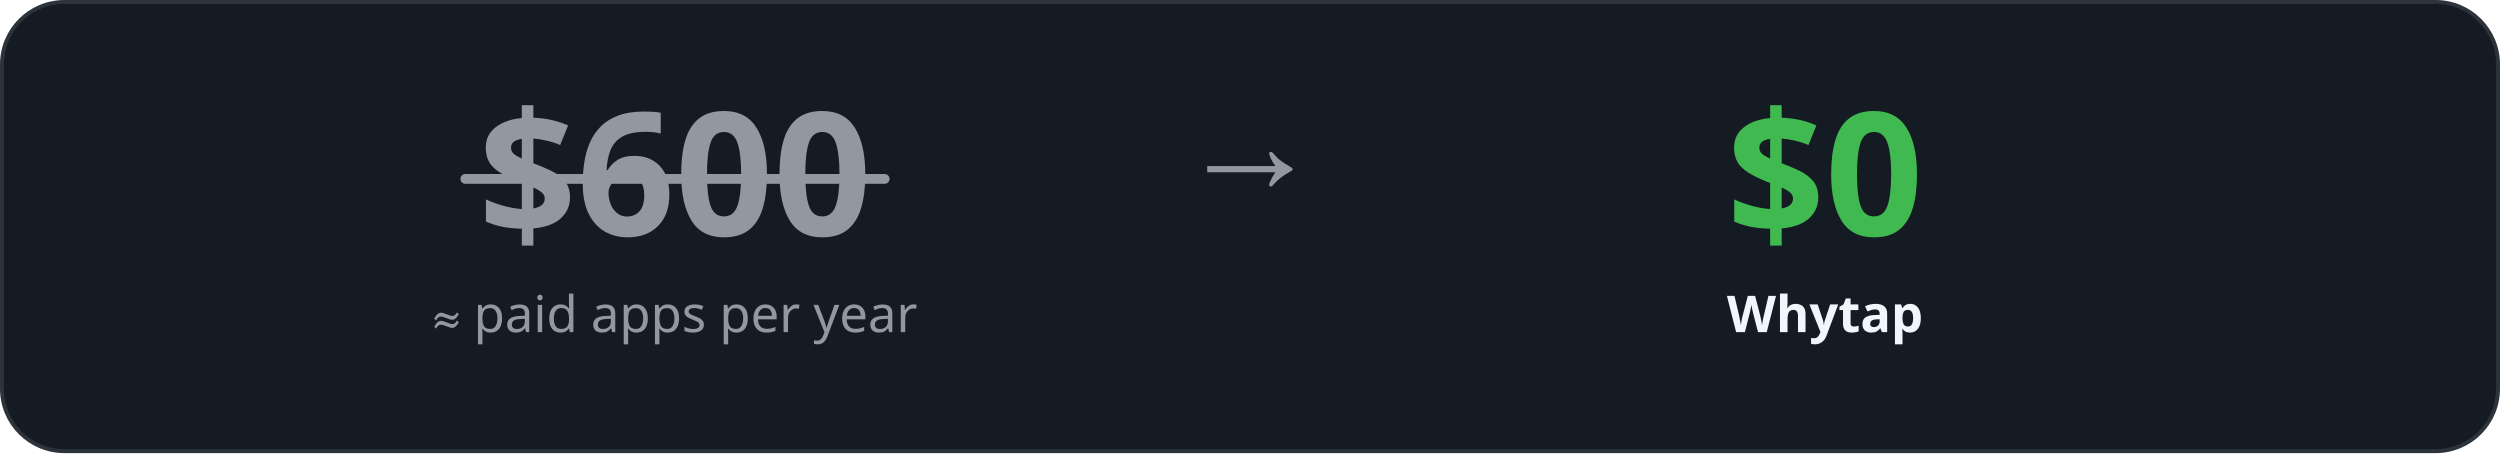
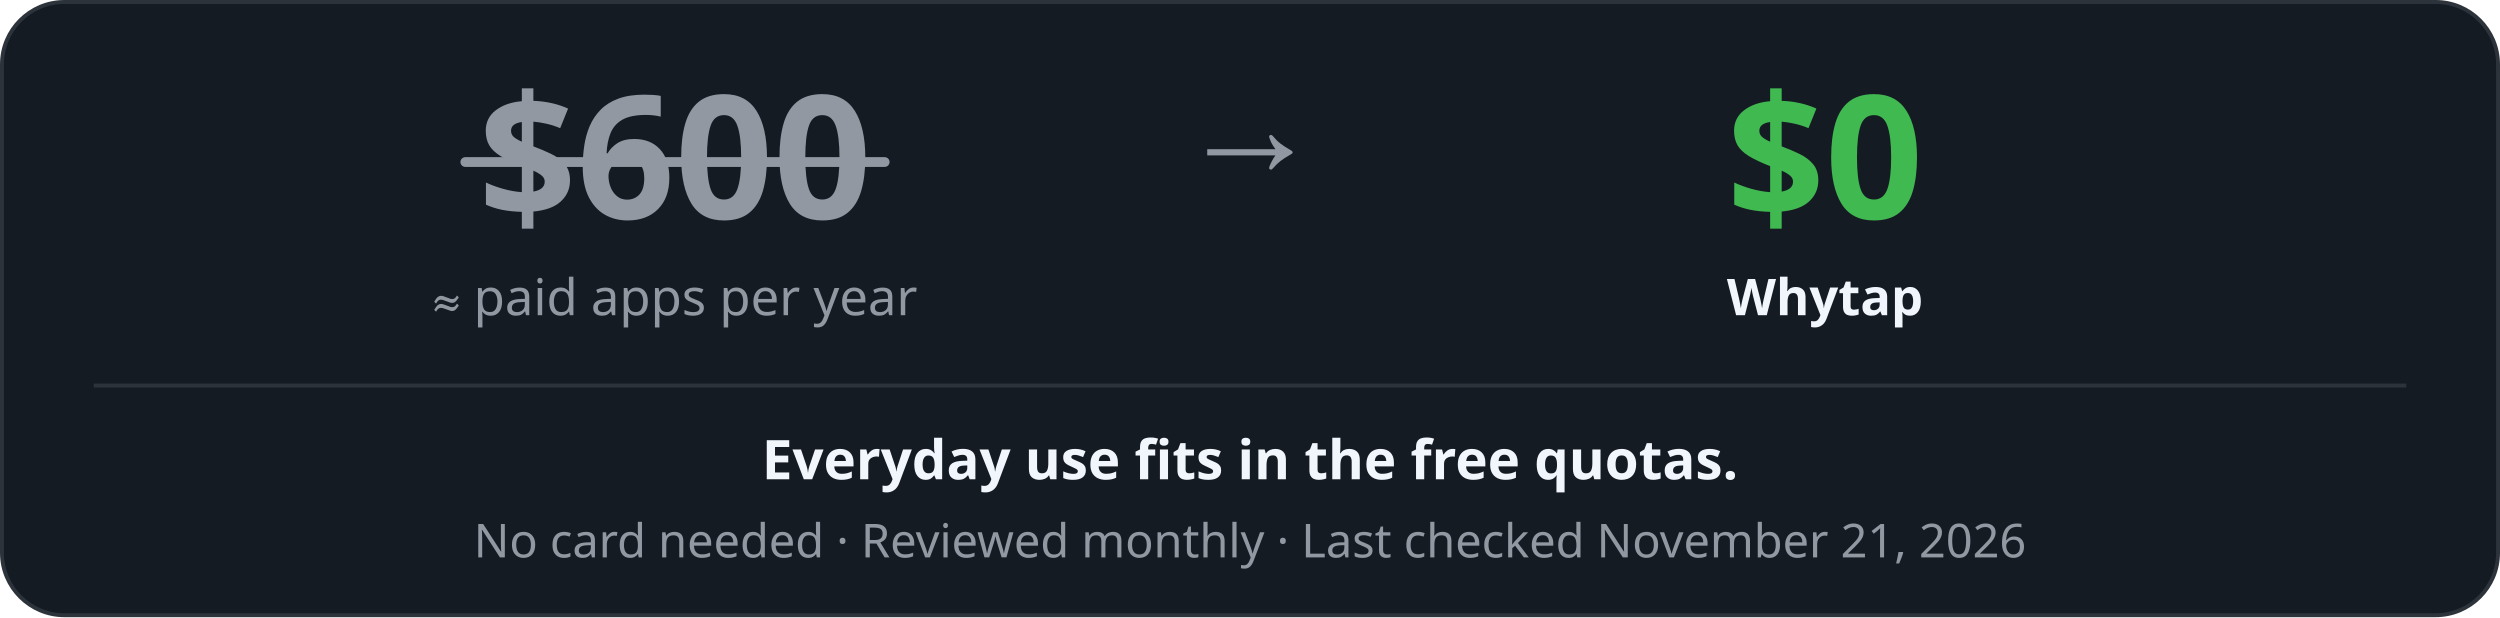
- <svg xmlns="http://www.w3.org/2000/svg" width="640" height="116" viewBox="0 0 640 116">
-   <rect x="0.5" y="0.5" width="639" height="115" rx="16" fill="#151b23" stroke="#2d333b" />
-   <text x="172.8" y="60.32" text-anchor="middle" font-family="-apple-system, BlinkMacSystemFont, 'Segoe UI', 'Noto Sans', Helvetica, Arial, sans-serif" font-size="44" font-weight="700" fill="#9198a1">$600</text>
-   <line x1="119.12" y1="45.8" x2="226.48" y2="45.8" stroke="#9198a1" stroke-width="2.5" stroke-linecap="round" />
-   <text x="172.8" y="85.02" text-anchor="middle" font-family="-apple-system, BlinkMacSystemFont, 'Segoe UI', 'Noto Sans', Helvetica, Arial, sans-serif" font-size="13" fill="#9198a1">≈ paid apps per year</text>
-   <text x="320.0" y="51.52" text-anchor="middle" font-family="-apple-system, BlinkMacSystemFont, 'Segoe UI', 'Noto Sans', Helvetica, Arial, sans-serif" font-size="26.4" fill="#9198a1">→</text>
-   <text x="467.2" y="60.32" text-anchor="middle" font-family="-apple-system, BlinkMacSystemFont, 'Segoe UI', 'Noto Sans', Helvetica, Arial, sans-serif" font-size="44" font-weight="700" fill="#3fb950">$0</text>
-   <text x="467.2" y="85.02" text-anchor="middle" font-family="-apple-system, BlinkMacSystemFont, 'Segoe UI', 'Noto Sans', Helvetica, Arial, sans-serif" font-size="13" font-weight="600" fill="#f0f6fc">Whytap</text>
+ <svg xmlns="http://www.w3.org/2000/svg" width="640" height="158" viewBox="0 0 640 158">
+   <rect x="0.5" y="0.5" width="639" height="157" rx="16" fill="#151b23" stroke="#2d333b" />
+   <text x="172.8" y="56" text-anchor="middle" font-family="-apple-system, BlinkMacSystemFont, 'Segoe UI', 'Noto Sans', Helvetica, Arial, sans-serif" font-size="44" font-weight="700" fill="#9198a1">$600</text>
+   <line x1="119.12" y1="41.48" x2="226.48" y2="41.48" stroke="#9198a1" stroke-width="2.5" stroke-linecap="round" />
+   <text x="172.8" y="80.7" text-anchor="middle" font-family="-apple-system, BlinkMacSystemFont, 'Segoe UI', 'Noto Sans', Helvetica, Arial, sans-serif" font-size="13" fill="#9198a1">≈ paid apps per year</text>
+   <text x="320.0" y="47.2" text-anchor="middle" font-family="-apple-system, BlinkMacSystemFont, 'Segoe UI', 'Noto Sans', Helvetica, Arial, sans-serif" font-size="26.4" fill="#9198a1">→</text>
+   <text x="467.2" y="56" text-anchor="middle" font-family="-apple-system, BlinkMacSystemFont, 'Segoe UI', 'Noto Sans', Helvetica, Arial, sans-serif" font-size="44" font-weight="700" fill="#3fb950">$0</text>
+   <text x="467.2" y="80.7" text-anchor="middle" font-family="-apple-system, BlinkMacSystemFont, 'Segoe UI', 'Noto Sans', Helvetica, Arial, sans-serif" font-size="13" font-weight="600" fill="#f0f6fc">Whytap</text>
+   <line x1="24" y1="98.7" x2="616" y2="98.7" stroke="#2d333b" />
+   <text x="320.0" y="122.7" text-anchor="middle" font-family="-apple-system, BlinkMacSystemFont, 'Segoe UI', 'Noto Sans', Helvetica, Arial, sans-serif" font-size="14" font-weight="600" fill="#f0f6fc">Everyday use fits in the free quotas.</text>
+   <text x="320.0" y="142.7" text-anchor="middle" font-family="-apple-system, BlinkMacSystemFont, 'Segoe UI', 'Noto Sans', Helvetica, Arial, sans-serif" font-size="12" fill="#9198a1">No card needed · Reviewed monthly · Last checked November 21, 2026</text>
</svg>
